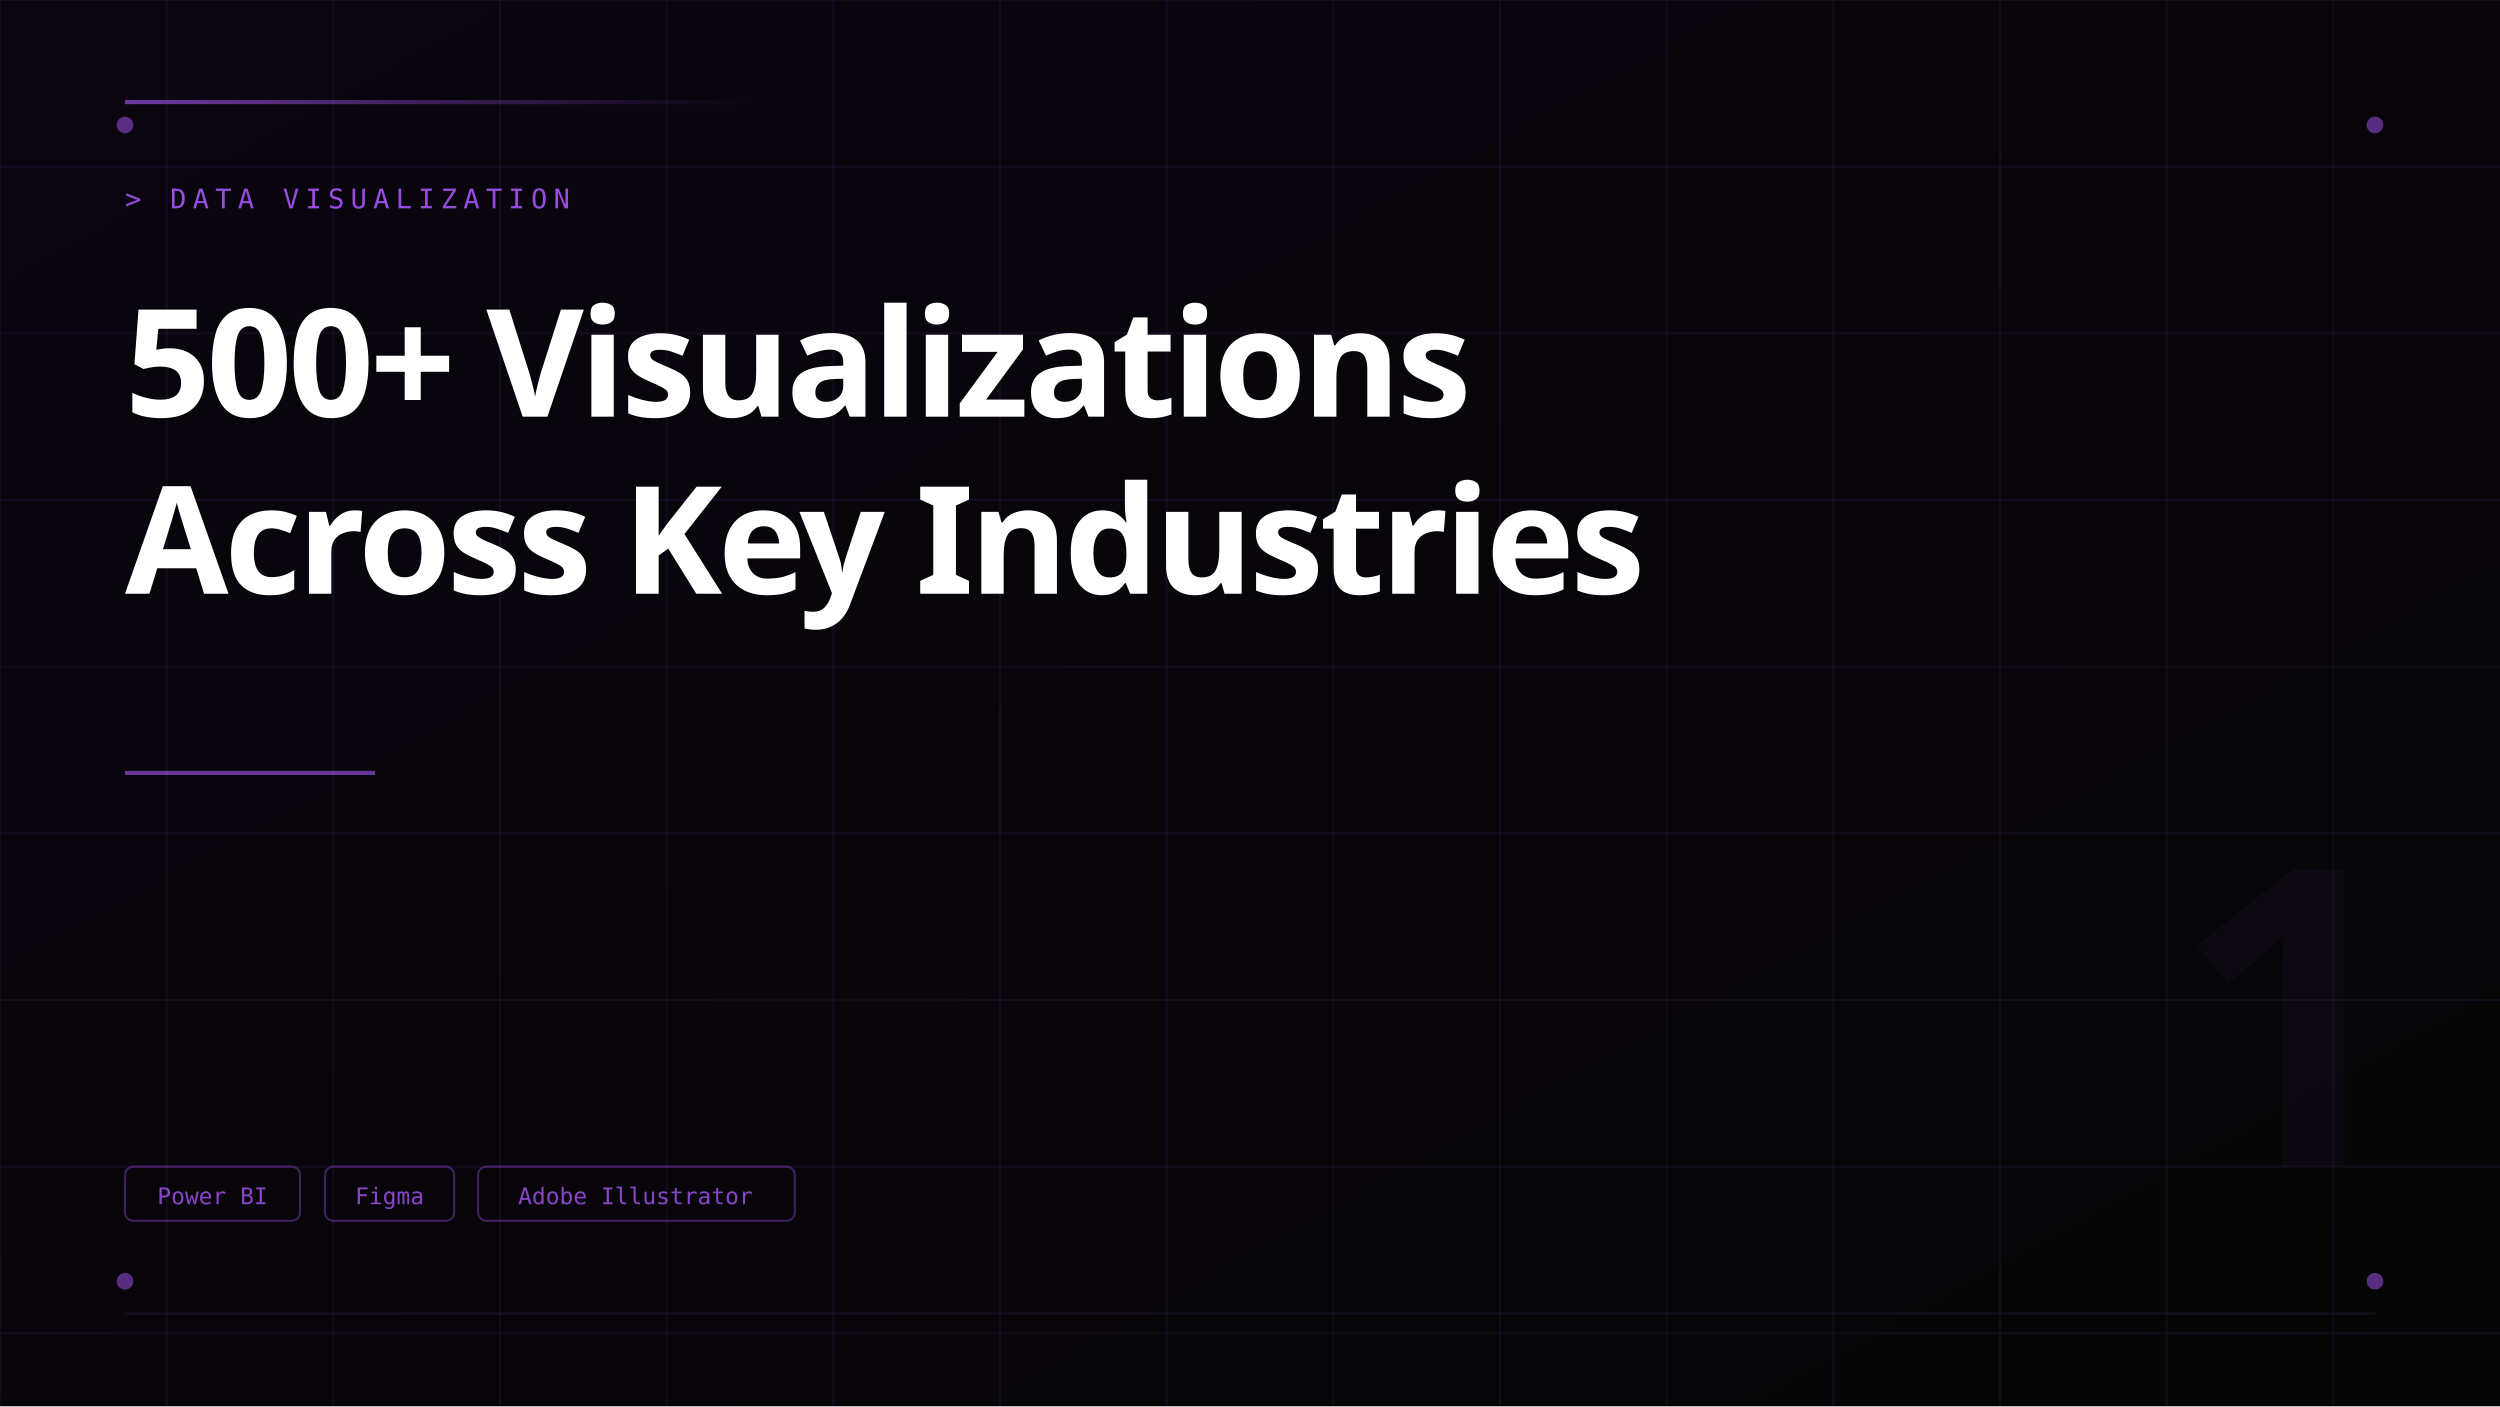
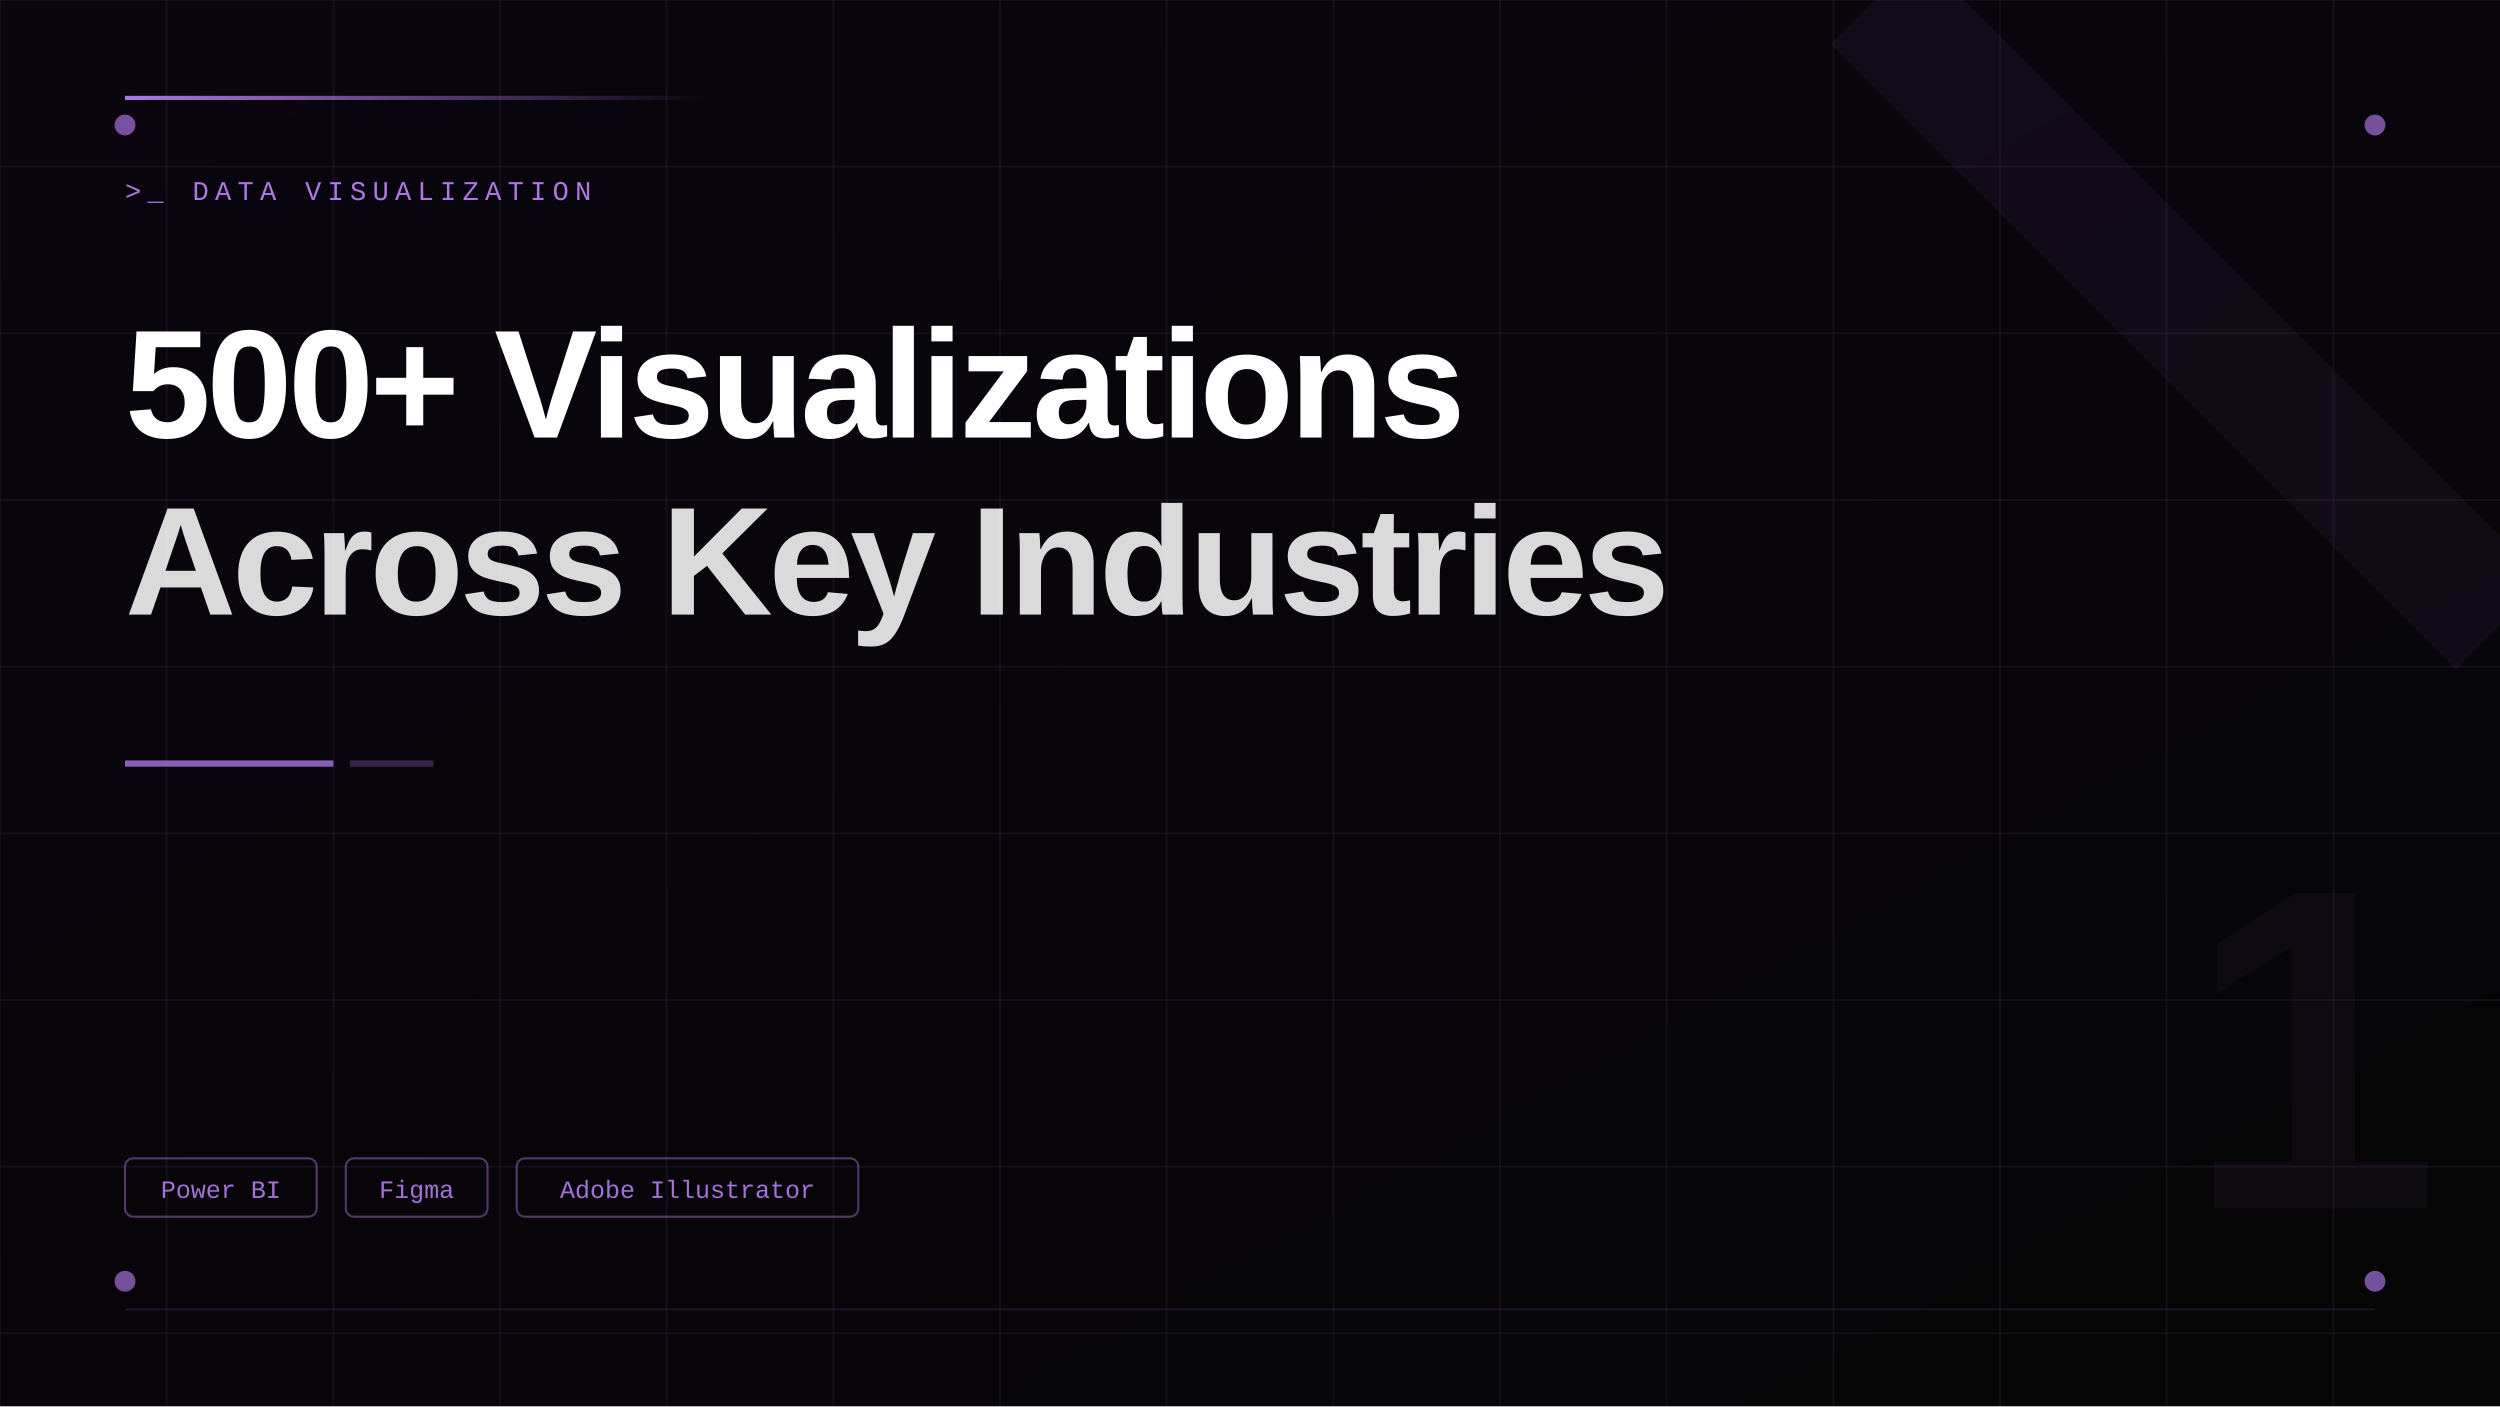
- <svg xmlns="http://www.w3.org/2000/svg" viewBox="0 0 1200 675" width="1200" height="675">
+ <svg xmlns="http://www.w3.org/2000/svg" viewBox="0 0 1200 675">
  <defs>
-     <linearGradient id="bg" x1="0" y1="0" x2="1" y2="1">
+     <linearGradient id="bg1" x1="0" y1="0" x2="1" y2="1">
      <stop offset="0%" stop-color="#0a050f" />
      <stop offset="100%" stop-color="#050505" />
    </linearGradient>
-     <linearGradient id="linefade" x1="0" y1="0" x2="1" y2="0">
-       <stop offset="0%" stop-color="#a855f7" stop-opacity="0.9" />
-       <stop offset="100%" stop-color="#a855f7" stop-opacity="0" />
+     <linearGradient id="lf1" x1="0" y1="0" x2="1" y2="0">
+       <stop offset="0%" stop-color="#c084fc" stop-opacity="0.9" />
+       <stop offset="100%" stop-color="#c084fc" stop-opacity="0" />
    </linearGradient>
  </defs>
-   <rect width="1200" height="675" fill="url(#bg)" />
-   <line x1="0" y1="0" x2="0" y2="675" stroke="rgba(168,85,247,0.08)" stroke-width="1" />
-   <line x1="80" y1="0" x2="80" y2="675" stroke="rgba(168,85,247,0.08)" stroke-width="1" />
-   <line x1="160" y1="0" x2="160" y2="675" stroke="rgba(168,85,247,0.08)" stroke-width="1" />
-   <line x1="240" y1="0" x2="240" y2="675" stroke="rgba(168,85,247,0.08)" stroke-width="1" />
-   <line x1="320" y1="0" x2="320" y2="675" stroke="rgba(168,85,247,0.08)" stroke-width="1" />
-   <line x1="400" y1="0" x2="400" y2="675" stroke="rgba(168,85,247,0.08)" stroke-width="1" />
-   <line x1="480" y1="0" x2="480" y2="675" stroke="rgba(168,85,247,0.08)" stroke-width="1" />
-   <line x1="560" y1="0" x2="560" y2="675" stroke="rgba(168,85,247,0.08)" stroke-width="1" />
-   <line x1="640" y1="0" x2="640" y2="675" stroke="rgba(168,85,247,0.08)" stroke-width="1" />
-   <line x1="720" y1="0" x2="720" y2="675" stroke="rgba(168,85,247,0.08)" stroke-width="1" />
-   <line x1="800" y1="0" x2="800" y2="675" stroke="rgba(168,85,247,0.08)" stroke-width="1" />
-   <line x1="880" y1="0" x2="880" y2="675" stroke="rgba(168,85,247,0.08)" stroke-width="1" />
-   <line x1="960" y1="0" x2="960" y2="675" stroke="rgba(168,85,247,0.08)" stroke-width="1" />
-   <line x1="1040" y1="0" x2="1040" y2="675" stroke="rgba(168,85,247,0.08)" stroke-width="1" />
-   <line x1="1120" y1="0" x2="1120" y2="675" stroke="rgba(168,85,247,0.08)" stroke-width="1" />
-   <line x1="0" y1="0" x2="1200" y2="0" stroke="rgba(168,85,247,0.08)" stroke-width="1" />
-   <line x1="0" y1="80" x2="1200" y2="80" stroke="rgba(168,85,247,0.08)" stroke-width="1" />
-   <line x1="0" y1="160" x2="1200" y2="160" stroke="rgba(168,85,247,0.08)" stroke-width="1" />
-   <line x1="0" y1="240" x2="1200" y2="240" stroke="rgba(168,85,247,0.08)" stroke-width="1" />
-   <line x1="0" y1="320" x2="1200" y2="320" stroke="rgba(168,85,247,0.08)" stroke-width="1" />
-   <line x1="0" y1="400" x2="1200" y2="400" stroke="rgba(168,85,247,0.08)" stroke-width="1" />
-   <line x1="0" y1="480" x2="1200" y2="480" stroke="rgba(168,85,247,0.08)" stroke-width="1" />
-   <line x1="0" y1="560" x2="1200" y2="560" stroke="rgba(168,85,247,0.08)" stroke-width="1" />
-   <line x1="0" y1="640" x2="1200" y2="640" stroke="rgba(168,85,247,0.08)" stroke-width="1" />
-   <circle cx="60" cy="60" r="4" fill="#a855f7" opacity="0.5" />
-   <circle cx="1140" cy="60" r="4" fill="#a855f7" opacity="0.5" />
-   <circle cx="60" cy="615" r="4" fill="#a855f7" opacity="0.5" />
-   <circle cx="1140" cy="615" r="4" fill="#a855f7" opacity="0.5" />
-   <rect x="60" y="48" width="300" height="2" fill="url(#linefade)" opacity="0.7" />
-   <text x="60" y="100" font-family="'JetBrains Mono', monospace" font-size="13" fill="#a855f7" letter-spacing="3" opacity="0.9">&gt; DATA VISUALIZATION</text>
-   <text x="60" y="200" font-family="'Space Grotesk', sans-serif" font-size="72" font-weight="700" fill="#ffffff" letter-spacing="-2">500+ Visualizations</text>
-   <text x="60" y="285" font-family="'Space Grotesk', sans-serif" font-size="72" font-weight="700" fill="#ffffff" letter-spacing="-2">Across Key Industries</text>
-   <rect x="60" y="370" width="120" height="2" fill="#a855f7" opacity="0.6" />
-   <rect x="60" y="560" width="84" height="26" rx="4" fill="none" stroke="#a855f7" stroke-opacity="0.35" stroke-width="1" />
-   <text x="102" y="578" text-anchor="middle" font-family="'JetBrains Mono', monospace" font-size="11" fill="#a855f7" opacity="0.8">Power BI</text>
-   <rect x="156.0" y="560" width="62" height="26" rx="4" fill="none" stroke="#a855f7" stroke-opacity="0.35" stroke-width="1" />
-   <text x="187" y="578" text-anchor="middle" font-family="'JetBrains Mono', monospace" font-size="11" fill="#a855f7" opacity="0.8">Figma</text>
-   <rect x="229.5" y="560" width="152" height="26" rx="4" fill="none" stroke="#a855f7" stroke-opacity="0.35" stroke-width="1" />
-   <text x="305" y="578" text-anchor="middle" font-family="'JetBrains Mono', monospace" font-size="11" fill="#a855f7" opacity="0.8">Adobe Illustrator</text>
-   <text x="1100" y="560" font-family="'Space Grotesk', sans-serif" font-size="200" font-weight="700" fill="#a855f7" opacity="0.04" text-anchor="middle">1</text>
-   <rect x="60" y="630" width="1080" height="1" fill="#a855f7" opacity="0.1" />
+   <rect width="1200" height="675" fill="url(#bg1)" />
+   <line x1="900" y1="0" x2="1200" y2="300" stroke="#c084fc" stroke-opacity="0.06" stroke-width="60" />
+   <line x1="0" y1="0" x2="0" y2="675" stroke="rgba(192,132,252,0.07)" stroke-width="1" />
+   <line x1="80" y1="0" x2="80" y2="675" stroke="rgba(192,132,252,0.07)" stroke-width="1" />
+   <line x1="160" y1="0" x2="160" y2="675" stroke="rgba(192,132,252,0.07)" stroke-width="1" />
+   <line x1="240" y1="0" x2="240" y2="675" stroke="rgba(192,132,252,0.07)" stroke-width="1" />
+   <line x1="320" y1="0" x2="320" y2="675" stroke="rgba(192,132,252,0.07)" stroke-width="1" />
+   <line x1="400" y1="0" x2="400" y2="675" stroke="rgba(192,132,252,0.07)" stroke-width="1" />
+   <line x1="480" y1="0" x2="480" y2="675" stroke="rgba(192,132,252,0.07)" stroke-width="1" />
+   <line x1="560" y1="0" x2="560" y2="675" stroke="rgba(192,132,252,0.07)" stroke-width="1" />
+   <line x1="640" y1="0" x2="640" y2="675" stroke="rgba(192,132,252,0.07)" stroke-width="1" />
+   <line x1="720" y1="0" x2="720" y2="675" stroke="rgba(192,132,252,0.07)" stroke-width="1" />
+   <line x1="800" y1="0" x2="800" y2="675" stroke="rgba(192,132,252,0.07)" stroke-width="1" />
+   <line x1="880" y1="0" x2="880" y2="675" stroke="rgba(192,132,252,0.07)" stroke-width="1" />
+   <line x1="960" y1="0" x2="960" y2="675" stroke="rgba(192,132,252,0.07)" stroke-width="1" />
+   <line x1="1040" y1="0" x2="1040" y2="675" stroke="rgba(192,132,252,0.07)" stroke-width="1" />
+   <line x1="1120" y1="0" x2="1120" y2="675" stroke="rgba(192,132,252,0.07)" stroke-width="1" />
+   <line x1="0" y1="0" x2="1200" y2="0" stroke="rgba(192,132,252,0.07)" stroke-width="1" />
+   <line x1="0" y1="80" x2="1200" y2="80" stroke="rgba(192,132,252,0.07)" stroke-width="1" />
+   <line x1="0" y1="160" x2="1200" y2="160" stroke="rgba(192,132,252,0.07)" stroke-width="1" />
+   <line x1="0" y1="240" x2="1200" y2="240" stroke="rgba(192,132,252,0.07)" stroke-width="1" />
+   <line x1="0" y1="320" x2="1200" y2="320" stroke="rgba(192,132,252,0.07)" stroke-width="1" />
+   <line x1="0" y1="400" x2="1200" y2="400" stroke="rgba(192,132,252,0.07)" stroke-width="1" />
+   <line x1="0" y1="480" x2="1200" y2="480" stroke="rgba(192,132,252,0.07)" stroke-width="1" />
+   <line x1="0" y1="560" x2="1200" y2="560" stroke="rgba(192,132,252,0.07)" stroke-width="1" />
+   <line x1="0" y1="640" x2="1200" y2="640" stroke="rgba(192,132,252,0.07)" stroke-width="1" />
+   <circle cx="60" cy="60" r="5" fill="#c084fc" opacity="0.6" />
+   <circle cx="1140" cy="60" r="5" fill="#c084fc" opacity="0.6" />
+   <circle cx="60" cy="615" r="5" fill="#c084fc" opacity="0.6" />
+   <circle cx="1140" cy="615" r="5" fill="#c084fc" opacity="0.6" />
+   <rect x="60" y="46" width="280" height="2" fill="url(#lf1)" />
+   <text x="60" y="96" font-family="'Courier New', Courier, monospace" font-size="13" fill="#c084fc" letter-spacing="3" opacity="0.9">&gt;_ DATA VISUALIZATION</text>
+   <text x="60" y="210" font-family="system-ui, -apple-system, 'Segoe UI', Arial, sans-serif" font-size="74" font-weight="700" fill="#ffffff" letter-spacing="-2">500+ Visualizations</text>
+   <text x="60" y="295" font-family="system-ui, -apple-system, 'Segoe UI', Arial, sans-serif" font-size="74" font-weight="700" fill="#ffffff" letter-spacing="-2" opacity="0.85">Across Key Industries</text>
+   <rect x="60" y="365" width="100" height="3" fill="#c084fc" opacity="0.7" />
+   <rect x="168" y="365" width="40" height="3" fill="#c084fc" opacity="0.25" />
+   <rect x="60" y="556" width="92" height="28" rx="4" fill="none" stroke="#c084fc" stroke-opacity="0.4" stroke-width="1" />
+   <text x="106" y="575" text-anchor="middle" font-family="'Courier New', Courier, monospace" font-size="12" fill="#c084fc" opacity="0.85">Power BI</text>
+   <rect x="166" y="556" width="68" height="28" rx="4" fill="none" stroke="#c084fc" stroke-opacity="0.4" stroke-width="1" />
+   <text x="200" y="575" text-anchor="middle" font-family="'Courier New', Courier, monospace" font-size="12" fill="#c084fc" opacity="0.85">Figma</text>
+   <rect x="248" y="556" width="164" height="28" rx="4" fill="none" stroke="#c084fc" stroke-opacity="0.4" stroke-width="1" />
+   <text x="330" y="575" text-anchor="middle" font-family="'Courier New', Courier, monospace" font-size="12" fill="#c084fc" opacity="0.85">Adobe Illustrator</text>
+   <text x="1110" y="580" font-family="system-ui, -apple-system, 'Segoe UI', Arial, sans-serif" font-size="220" font-weight="700" fill="#c084fc" opacity="0.04" text-anchor="middle">1</text>
+   <rect x="60" y="628" width="1080" height="1" fill="#c084fc" opacity="0.12" />
</svg>
